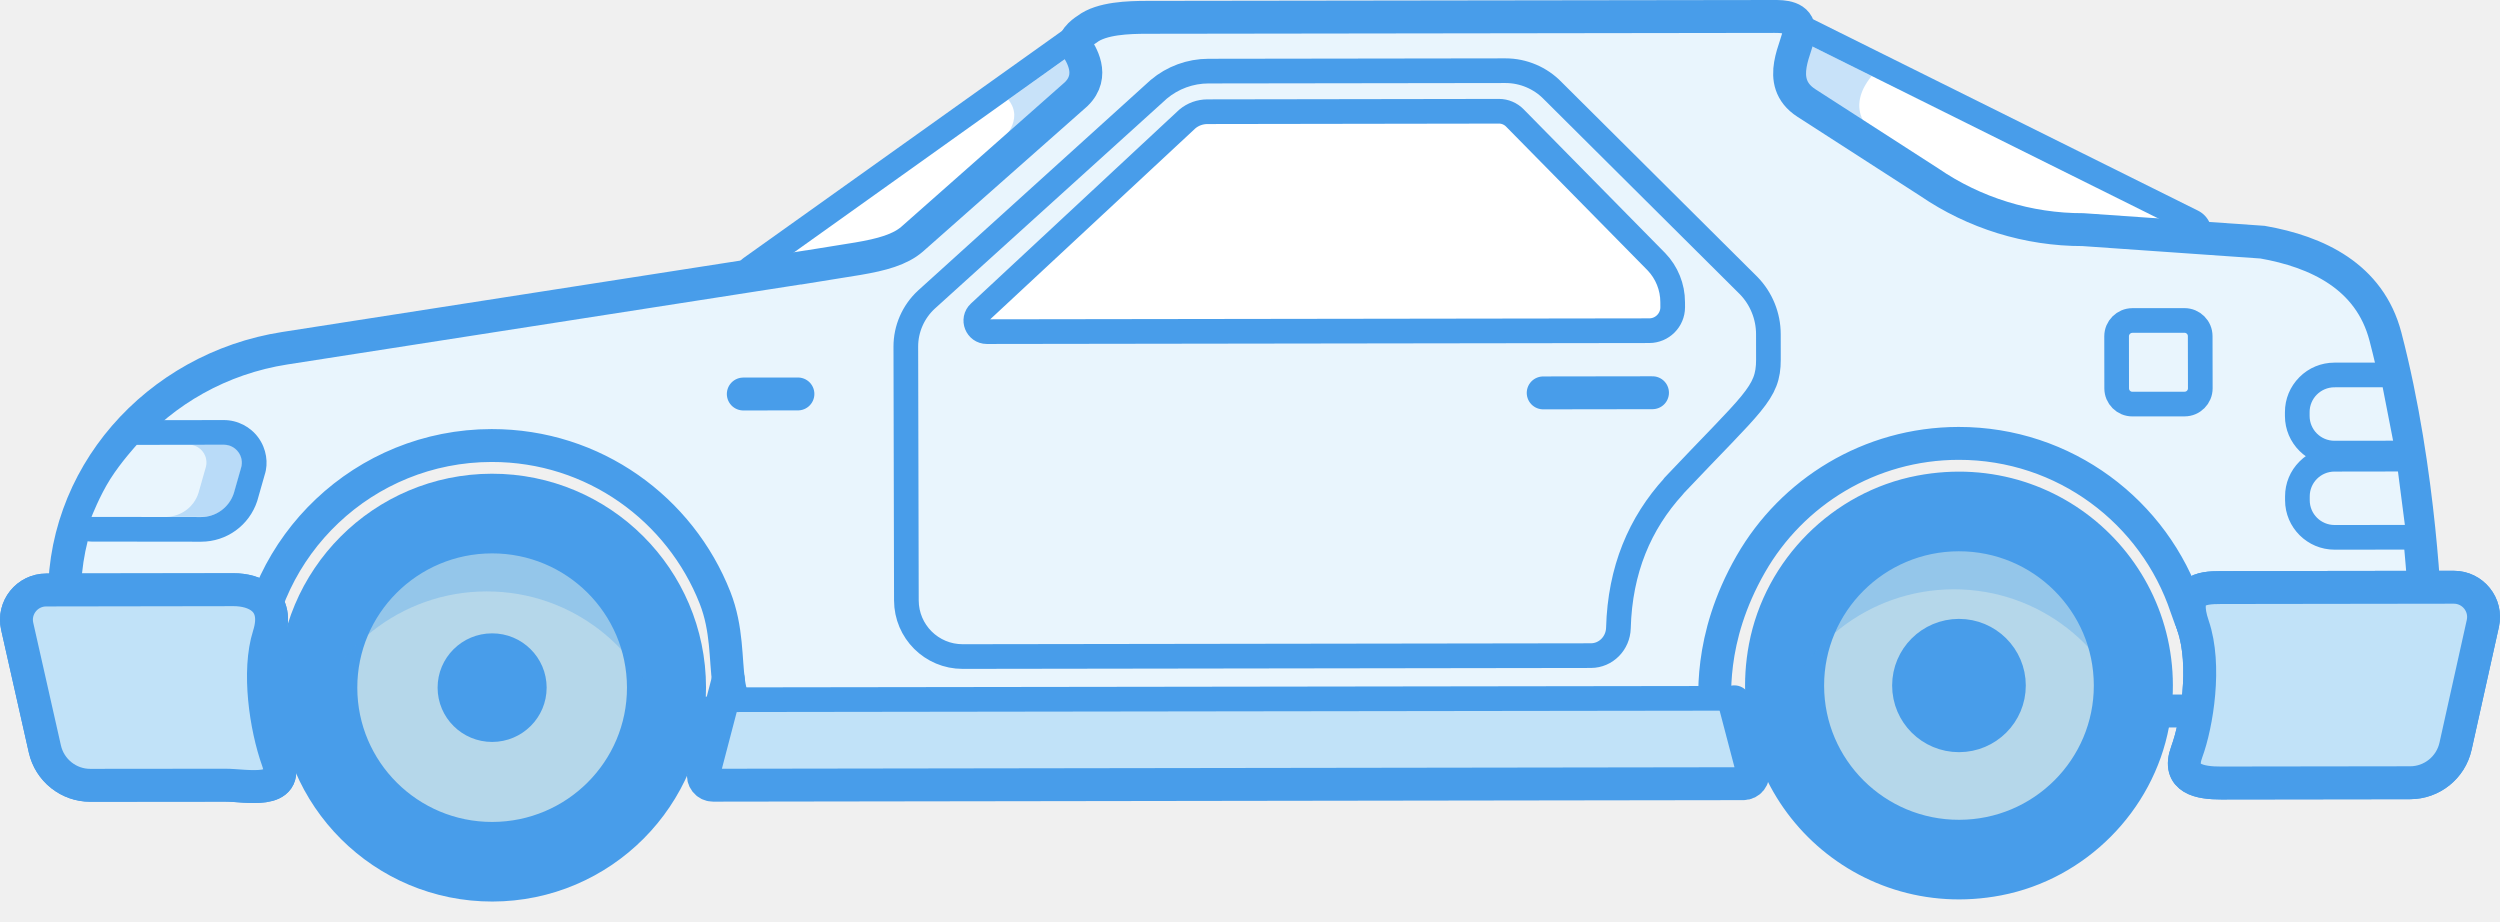
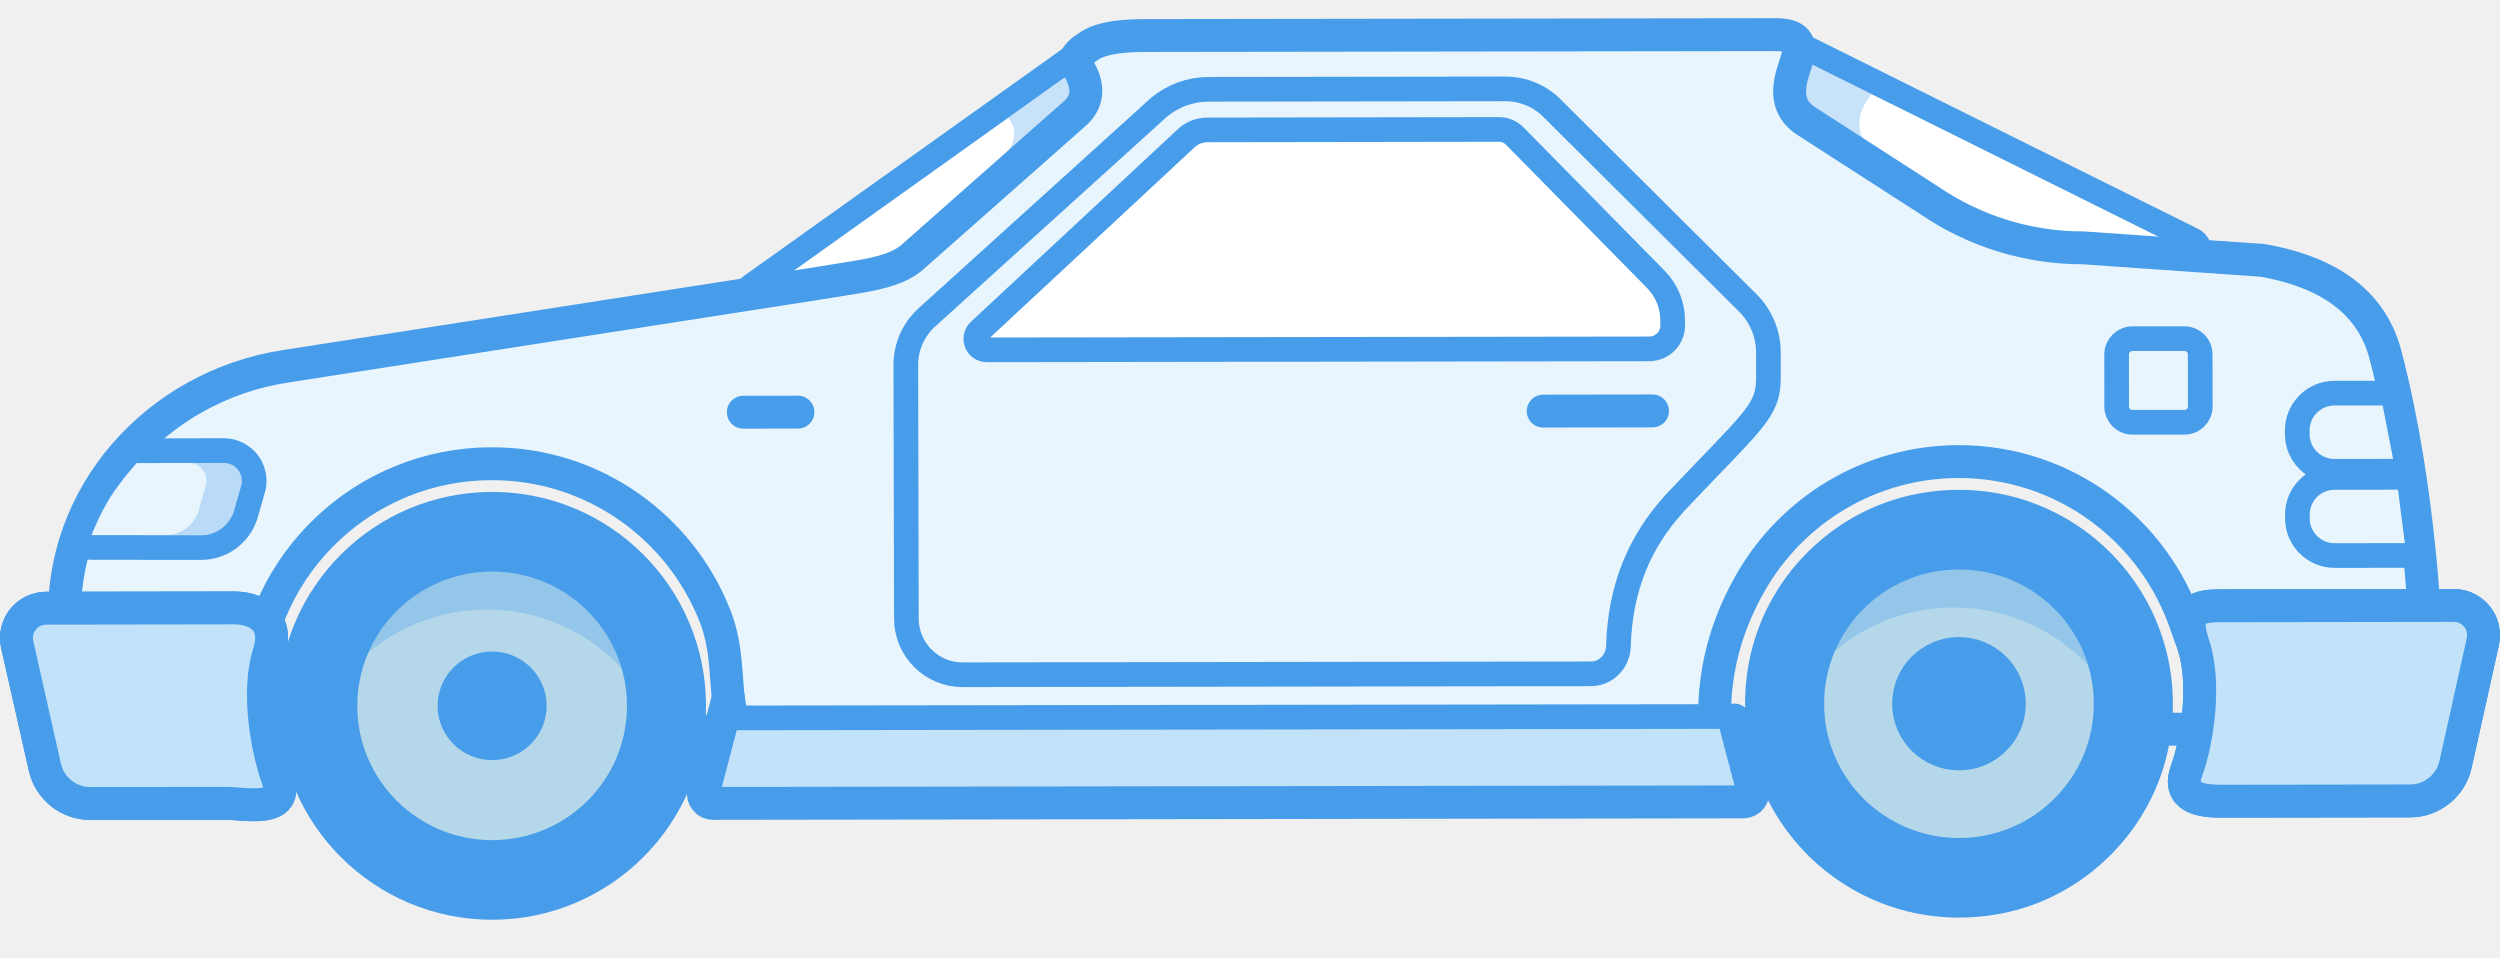
- <svg xmlns="http://www.w3.org/2000/svg" width="76px" height="28px" viewBox="0 0 76 28" version="1.1">
+ <svg xmlns="http://www.w3.org/2000/svg" width="94px" height="36px" viewBox="0 0 76 28" version="1.1">
  <g id="Page-1" stroke="none" stroke-width="1" fill="none" fill-rule="evenodd">
    <g id="Car-Model-Icons" transform="translate(-150, -244)">
      <g id="COUPE" transform="translate(150, 244)">
        <path d="M23.047,8.825 C22.9,8.825 22.762,8.738 22.702,8.598 C22.633,8.435 22.686,8.246 22.829,8.145 L32.497,1.25 C32.561,1.204 32.637,1.179 32.715,1.179 C32.725,1.179 32.735,1.179 32.745,1.181 C33.317,1.228 33.665,1.417 33.782,1.744 C33.89,2.05 33.767,2.392 33.435,2.711 L27.979,7.55 C27.535,7.936 26.925,8.101 26.145,8.235 L23.118,8.818 C23.094,8.822 23.07,8.825 23.047,8.825" id="Fill-1" fill="#FFFFFF" />
        <path d="M32.714,0.804 C32.559,0.804 32.406,0.853 32.279,0.945 L22.611,7.838 C22.324,8.043 22.219,8.421 22.358,8.745 C22.478,9.024 22.751,9.2 23.046,9.2 C23.094,9.2 23.141,9.195 23.189,9.185 L26.224,8.601 C27.052,8.46 27.717,8.274 28.222,7.835 L33.672,3.001 C34.133,2.561 34.293,2.063 34.136,1.619 C33.965,1.141 33.508,0.867 32.776,0.806 C32.755,0.805 32.735,0.804 32.714,0.804 M32.714,1.554 C33.664,1.633 33.536,2.094 33.175,2.439 L27.73,7.269 C27.36,7.59 26.808,7.742 26.082,7.864 L23.047,8.45 L32.714,1.554" id="Fill-3" fill="#489DEA" />
        <path d="M60.987,7.435 C60.912,7.435 60.839,7.412 60.777,7.37 L53.243,2.243 C53.156,2.184 53.097,2.09 53.083,1.986 C53.068,1.882 53.097,1.777 53.164,1.695 L53.94,0.746 C54.013,0.656 54.121,0.608 54.23,0.608 C54.287,0.608 54.343,0.621 54.397,0.647 L66.653,6.74 C66.809,6.817 66.891,6.992 66.851,7.162 C66.811,7.331 66.66,7.451 66.486,7.451 L60.987,7.435 Z" id="Fill-5" fill="#FFFFFF" />
        <path d="M54.23,0.232 C54.011,0.232 53.795,0.329 53.649,0.508 L52.874,1.458 C52.74,1.621 52.681,1.832 52.711,2.04 C52.742,2.248 52.858,2.434 53.032,2.552 L60.566,7.68 C60.689,7.764 60.835,7.809 60.986,7.81 L66.484,7.825 L66.486,7.825 C66.834,7.825 67.136,7.586 67.216,7.248 C67.296,6.909 67.132,6.559 66.82,6.404 L54.564,0.311 C54.458,0.258 54.343,0.232 54.23,0.232 M54.23,0.982 L66.486,7.075 L60.988,7.06 L53.454,1.932 L54.23,0.982" id="Fill-7" fill="#489DEA" />
        <path d="M54.935,1.333 L54.188,2.297 L57.001,4.095 C57.001,4.095 55.996,3.416 56.899,2.309 C55.619,1.659 54.935,1.333 54.935,1.333" id="Fill-9" fill-opacity="0.3" fill="#489DEA" />
        <path d="M32.433,1.756 L32.742,2.243 L30.452,4.262 C30.452,4.262 31.157,3.649 30.651,3.027 L32.433,1.756 Z" id="Fill-11" fill-opacity="0.3" fill="#489DEA" />
        <polygon id="Stroke-13" stroke="#489DEA" stroke-linecap="round" stroke-linejoin="round" points="68.736 12.186 11.059 12.269 5.921 21.701 69.352 21.61" />
        <path d="M73.735,18.817 C73.735,18.817 73.6,14.369 72.517,10.231 C72.038,8.398 70.433,7.652 68.783,7.362 L63.324,6.981 C61.658,6.984 60.022,6.478 58.647,5.536 L54.913,3.13 C53.916,2.485 54.69,1.383 54.69,0.962 C54.689,0.502 54.196,0.5 53.94,0.5 L34.868,0.527 C34.314,0.528 33.486,0.55 33.047,0.888 C33.047,0.888 32.57,1.18 32.71,1.401 C32.848,1.622 33.307,2.289 32.714,2.864 L27.73,7.269 C27.361,7.59 26.808,7.741 26.083,7.864 L24.435,8.13 L24.431,8.128 L8.658,10.586 C4.761,11.193 1.784,14.515 1.968,18.455 C2.014,19.44 2.506,20.361 3.306,20.946 L3.392,21.009 C4.205,21.604 5.19,21.925 6.197,21.924 C7.024,21.923 7.63,21.197 7.68,20.372 C7.917,16.565 11.076,13.549 14.942,13.544 C18.058,13.539 20.681,15.481 21.738,18.174 C22.485,20.078 21.498,21.902 23.542,21.899 C29.092,21.891 46.038,21.867 52.143,21.858 C52.142,21.31 51.903,19.452 53.224,17.147 C54.479,14.959 56.837,13.483 59.54,13.479 C62.76,13.475 65.498,15.562 66.463,18.461 C67.044,20.207 68.328,21.835 70.169,21.832 C71.984,21.829 73.958,20.619 73.735,18.817" id="Fill-15" fill="#E9F5FD" />
        <path d="M73.735,18.817 C73.735,18.817 73.6,14.369 72.517,10.231 C72.038,8.398 70.433,7.652 68.783,7.362 L63.324,6.981 C61.658,6.984 60.022,6.478 58.647,5.536 L54.913,3.13 C53.916,2.485 54.69,1.383 54.69,0.962 C54.689,0.502 54.196,0.5 53.94,0.5 L34.868,0.527 C34.314,0.528 33.486,0.55 33.047,0.888 C33.047,0.888 32.57,1.18 32.71,1.401 C32.848,1.622 33.307,2.289 32.714,2.864 L27.73,7.269 C27.361,7.59 26.808,7.741 26.083,7.864 L24.435,8.13 L24.431,8.128 L8.658,10.586 C4.761,11.193 1.784,14.515 1.968,18.455 C2.014,19.44 2.506,20.361 3.306,20.946 L3.392,21.009 C4.205,21.604 5.19,21.925 6.197,21.924 C7.024,21.923 7.63,21.197 7.68,20.372 C7.917,16.565 11.076,13.549 14.942,13.544 C18.058,13.539 20.681,15.481 21.738,18.174 C22.485,20.078 21.498,21.902 23.542,21.899 C29.092,21.891 46.038,21.867 52.143,21.858 C52.142,21.31 51.903,19.452 53.224,17.147 C54.479,14.959 56.837,13.483 59.54,13.479 C62.76,13.475 65.498,15.562 66.463,18.461 C67.044,20.207 68.328,21.835 70.169,21.832 C71.984,21.829 73.958,20.619 73.735,18.817 Z" id="Stroke-17" stroke="#489DEA" />
        <path d="M9.332,20.913 C9.337,24.02 11.86,26.537 14.969,26.532 C18.076,26.527 20.593,24.004 20.588,20.897 C20.584,17.788 18.06,15.272 14.952,15.276 C11.844,15.281 9.327,17.804 9.332,20.913" id="Fill-19" fill="#B5D7EA" />
        <path d="M9.332,20.913 C9.337,24.02 11.86,26.537 14.969,26.532 C18.076,26.527 20.593,24.004 20.588,20.897 C20.584,17.788 18.06,15.272 14.952,15.276 C11.844,15.281 9.327,17.804 9.332,20.913 Z" id="Stroke-21" stroke="#489DEA" stroke-linecap="round" stroke-linejoin="round" />
        <path d="M10.487,20.911 C10.491,23.372 12.496,25.366 14.967,25.362 C17.438,25.358 19.439,23.359 19.435,20.898 C19.431,18.437 17.425,16.444 14.955,16.448 C12.483,16.451 10.483,18.45 10.487,20.911" id="Fill-23" fill="#B5D7EA" />
        <path d="M10.487,20.911 C10.491,23.372 12.496,25.366 14.967,25.362 C17.438,25.358 19.439,23.359 19.435,20.898 C19.431,18.437 17.425,16.444 14.955,16.448 C12.483,16.451 10.483,18.45 10.487,20.911 Z" id="Stroke-25" stroke="#489DEA" stroke-width="0.75" stroke-linecap="round" stroke-linejoin="round" />
        <path d="M13.303,20.906 C13.305,21.819 14.048,22.556 14.963,22.555 C15.878,22.553 16.619,21.814 16.618,20.902 C16.616,19.99 15.873,19.252 14.958,19.254 C14.043,19.255 13.302,19.995 13.303,20.906" id="Fill-27" fill="#489DEA" />
        <path d="M66.477,22.858 C66.169,23.692 66.895,23.804 67.521,23.803 L73.269,23.795 C73.93,23.794 74.504,23.332 74.648,22.687 L75.478,18.955 C75.605,18.388 75.174,17.851 74.592,17.852 L67.512,17.862 C66.886,17.863 66.298,17.933 66.671,19.028 C67.081,20.225 66.786,22.021 66.477,22.858 Z" id="Stroke-29" stroke="#489DEA" stroke-linecap="round" stroke-linejoin="round" />
        <path d="M74.313,17.875 L73.904,17.875 C73.901,17.894 73.902,17.913 73.898,17.931 L73.068,21.662 C72.924,22.308 72.35,22.769 71.69,22.77 L66.233,22.778 C66.221,22.812 66.209,22.848 66.198,22.88 C65.89,23.715 66.616,23.827 67.241,23.826 L72.99,23.817 C73.651,23.816 74.225,23.354 74.369,22.709 L75.198,18.978 C75.326,18.41 74.895,17.874 74.313,17.875" id="Fill-31" fill="#489DEA" />
        <path d="M66.477,22.858 C66.169,23.692 66.895,23.804 67.521,23.803 L73.269,23.795 C73.93,23.794 74.504,23.332 74.648,22.687 L75.478,18.955 C75.605,18.388 75.174,17.851 74.592,17.852 L67.512,17.862 C66.886,17.863 66.298,17.933 66.671,19.028 C67.081,20.225 66.786,22.021 66.477,22.858" id="Fill-33" fill="#C1E2F8" />
        <path d="M66.477,22.858 C66.169,23.692 66.895,23.804 67.521,23.803 L73.269,23.795 C73.93,23.794 74.504,23.332 74.648,22.687 L75.478,18.955 C75.605,18.388 75.174,17.851 74.592,17.852 L67.512,17.862 C66.886,17.863 66.298,17.933 66.671,19.028 C67.081,20.225 66.786,22.021 66.477,22.858 Z" id="Stroke-35" stroke="#489DEA" stroke-linecap="round" stroke-linejoin="round" />
        <path d="M70.97,16.336 C70.348,16.336 69.841,15.83 69.841,15.208 L69.841,15.092 C69.84,14.791 69.957,14.507 70.17,14.294 C70.383,14.08 70.667,13.962 70.97,13.961 L72.898,13.959 C73.086,13.959 73.245,14.099 73.27,14.286 L73.48,15.91 C73.493,16.017 73.46,16.125 73.39,16.206 C73.319,16.287 73.216,16.333 73.109,16.333 L70.973,16.336 L70.97,16.336 Z" id="Fill-37" fill="#E9F5FD" />
        <path d="M72.898,13.583 L72.897,13.583 L70.969,13.586 C70.567,13.586 70.189,13.743 69.906,14.028 C69.622,14.312 69.465,14.69 69.466,15.092 L69.466,15.208 C69.467,16.037 70.142,16.71 70.971,16.71 L73.109,16.708 C73.324,16.707 73.529,16.614 73.671,16.453 C73.813,16.291 73.878,16.075 73.851,15.862 L73.642,14.237 C73.593,13.863 73.275,13.583 72.898,13.583 M72.898,14.333 L73.108,15.958 L70.972,15.96 L70.971,15.96 C70.554,15.96 70.216,15.624 70.216,15.207 L70.216,15.091 C70.215,14.674 70.552,14.336 70.97,14.336 L72.898,14.333" id="Fill-39" fill="#489DEA" />
        <path d="M70.967,13.775 C70.346,13.775 69.838,13.269 69.837,12.648 L69.837,12.53 C69.836,12.23 69.953,11.946 70.166,11.733 C70.379,11.519 70.663,11.4 70.966,11.4 L72.433,11.398 C72.613,11.398 72.767,11.525 72.801,11.701 L73.118,13.326 C73.14,13.436 73.111,13.549 73.04,13.636 C72.969,13.722 72.863,13.773 72.751,13.773 L70.969,13.775 L70.967,13.775 Z" id="Fill-41" fill="#E9F5FD" />
        <path d="M72.433,11.022 L72.432,11.022 L70.965,11.024 C70.563,11.025 70.185,11.182 69.902,11.466 C69.618,11.751 69.461,12.129 69.462,12.531 L69.462,12.647 C69.463,13.475 70.139,14.149 70.967,14.149 L72.751,14.147 C72.976,14.147 73.188,14.046 73.329,13.873 C73.472,13.7 73.53,13.473 73.487,13.253 L73.169,11.628 C73.1,11.276 72.791,11.022 72.433,11.022 M72.433,11.772 L72.75,13.397 L70.968,13.399 L70.967,13.399 C70.55,13.399 70.213,13.062 70.212,12.646 L70.212,12.53 C70.211,12.113 70.549,11.775 70.966,11.774 L72.433,11.772" id="Fill-43" fill="#489DEA" />
        <path d="M59.545,15.212 C56.437,15.216 53.92,17.739 53.925,20.848 C53.929,23.956 56.453,26.472 59.561,26.467 C62.668,26.463 65.185,23.94 65.18,20.832 C65.176,17.723 62.652,15.208 59.545,15.212" id="Fill-45" fill="#B5D7EA" />
        <path d="M59.545,15.212 C56.437,15.216 53.92,17.739 53.925,20.848 C53.929,23.956 56.453,26.472 59.561,26.467 C62.668,26.463 65.185,23.94 65.18,20.832 C65.176,17.723 62.652,15.208 59.545,15.212 Z" id="Stroke-47" stroke="#489DEA" stroke-linecap="round" stroke-linejoin="round" />
        <path d="M59.555,22.491 C58.64,22.491 57.897,21.755 57.896,20.841 C57.895,19.93 58.635,19.191 59.551,19.189 C60.465,19.188 61.208,19.927 61.209,20.837 C61.211,21.75 60.47,22.489 59.555,22.491 M59.546,16.384 C57.076,16.387 55.075,18.386 55.078,20.846 C55.081,23.308 57.088,25.302 59.56,25.297 C62.031,25.294 64.031,23.294 64.027,20.834 C64.023,18.372 62.017,16.38 59.546,16.384" id="Fill-49" fill="#B5D7EA" />
        <path d="M59.555,22.491 C58.64,22.491 57.897,21.755 57.896,20.841 C57.895,19.93 58.635,19.191 59.551,19.189 C60.465,19.188 61.208,19.927 61.209,20.837 C61.211,21.75 60.47,22.489 59.555,22.491 Z M59.546,16.384 C57.076,16.387 55.075,18.386 55.078,20.846 C55.081,23.308 57.088,25.302 59.56,25.297 C62.031,25.294 64.031,23.294 64.027,20.834 C64.023,18.372 62.017,16.38 59.546,16.384 Z" id="Stroke-51" stroke="#489DEA" stroke-width="0.75" stroke-linecap="round" stroke-linejoin="round" />
        <path d="M59.551,19.189 C58.635,19.19 57.895,19.931 57.896,20.841 C57.897,21.754 58.64,22.491 59.555,22.49 C60.47,22.489 61.211,21.749 61.209,20.836 C61.208,19.926 60.465,19.188 59.551,19.189" id="Fill-53" fill="#489DEA" />
        <path d="M8.442,23.119 C8.824,24.183 7.47,23.867 6.845,23.869 L2.746,23.873 C2.085,23.875 1.51,23.415 1.364,22.77 L0.523,19.041 C0.394,18.474 0.825,17.936 1.406,17.936 L7.104,17.927 C7.729,17.927 8.517,18.233 8.172,19.32 C7.828,20.404 8.079,22.102 8.442,23.119 Z" id="Stroke-55" stroke="#489DEA" stroke-linecap="round" stroke-linejoin="round" />
        <path d="M8.442,23.114 C8.066,22.103 7.828,20.4 8.172,19.315 C8.517,18.23 7.729,17.923 7.104,17.924 L6.505,17.924 C6.492,17.984 6.476,18.047 6.455,18.112 C6.165,19.027 5.799,20.399 6.108,21.848 C6.195,22.255 5.916,22.66 5.5,22.66 L1.341,22.666 L1.364,22.766 C1.51,23.411 2.085,23.871 2.746,23.87 L6.845,23.864 C7.47,23.863 8.739,23.91 8.442,23.114" id="Fill-57" fill="#489DEA" />
        <path d="M8.442,23.119 C8.824,24.183 7.47,23.867 6.845,23.869 L2.746,23.873 C2.085,23.875 1.51,23.415 1.364,22.77 L0.523,19.041 C0.394,18.474 0.825,17.936 1.406,17.936 L7.104,17.927 C7.729,17.927 8.517,18.233 8.172,19.32 C7.828,20.404 8.079,22.102 8.442,23.119" id="Fill-59" fill="#C1E2F8" />
        <path d="M8.442,23.119 C8.824,24.183 7.47,23.867 6.845,23.869 L2.746,23.873 C2.085,23.875 1.51,23.415 1.364,22.77 L0.523,19.041 C0.394,18.474 0.825,17.936 1.406,17.936 L7.104,17.927 C7.729,17.927 8.517,18.233 8.172,19.32 C7.828,20.404 8.079,22.102 8.442,23.119 Z" id="Stroke-61" stroke="#489DEA" stroke-linecap="round" stroke-linejoin="round" />
        <path d="M2.782,16.09 C2.658,16.09 2.543,16.029 2.472,15.927 C2.403,15.825 2.387,15.695 2.432,15.58 C2.443,15.552 2.695,14.901 3.038,14.361 C3.378,13.824 3.86,13.294 3.881,13.272 C3.951,13.194 4.052,13.15 4.156,13.15 L6.803,13.146 C7.099,13.146 7.379,13.288 7.552,13.527 C7.726,13.768 7.774,14.069 7.681,14.352 L7.467,15.102 C7.27,15.7 6.729,16.093 6.116,16.093 L2.782,16.09 Z" id="Fill-63" fill="#E9F5FD" />
        <path d="M6.805,12.77 L6.804,12.77 L4.156,12.774 C3.945,12.774 3.744,12.863 3.603,13.018 C3.581,13.041 3.077,13.595 2.72,14.16 C2.359,14.731 2.093,15.416 2.081,15.444 C1.993,15.675 2.023,15.934 2.162,16.138 C2.302,16.342 2.534,16.464 2.781,16.464 L6.115,16.468 C6.892,16.467 7.576,15.971 7.819,15.233 L8.045,14.44 C8.166,14.077 8.099,13.642 7.856,13.307 C7.613,12.971 7.22,12.77 6.805,12.77 M6.805,13.52 C7.177,13.52 7.44,13.883 7.325,14.234 L7.107,14.999 C6.965,15.425 6.566,15.717 6.116,15.718 L2.782,15.714 C2.782,15.714 3.028,15.076 3.354,14.561 C3.68,14.045 4.157,13.524 4.157,13.524 L6.804,13.52 L6.805,13.52" id="Fill-65" fill="#489DEA" />
        <path d="M6.814,13.515 L5.729,13.517 C6.102,13.516 6.366,13.879 6.249,14.231 L6.031,14.995 C5.895,15.412 5.509,15.698 5.073,15.712 L6.126,15.713 C6.575,15.712 6.975,15.421 7.116,14.994 L7.334,14.23 C7.45,13.878 7.186,13.515 6.814,13.515" id="Fill-67" fill="#489DEA" opacity="0.3" />
        <path d="M50.136,10.053 C50.531,10.053 50.85,9.732 50.85,9.338 L50.849,9.184 C50.849,8.726 50.67,8.284 50.353,7.955 L46.053,3.587 C45.927,3.457 45.75,3.382 45.57,3.382 L36.706,3.396 C36.483,3.396 36.265,3.474 36.093,3.619 L29.772,9.502 C29.549,9.709 29.697,10.082 30,10.082 L50.136,10.053 Z" id="Fill-69" fill="#FFFFFF" />
        <path d="M50.136,10.053 C50.531,10.053 50.85,9.732 50.85,9.338 L50.849,9.184 C50.849,8.726 50.67,8.284 50.353,7.955 L46.053,3.587 C45.927,3.457 45.75,3.382 45.57,3.382 L36.706,3.396 C36.483,3.396 36.265,3.474 36.093,3.619 L29.772,9.502 C29.549,9.709 29.697,10.082 30,10.082 L50.136,10.053 Z" id="Stroke-71" stroke="#489DEA" stroke-width="0.75" stroke-linecap="round" stroke-linejoin="round" />
        <path d="M52.799,21.595 C52.743,21.38 52.549,21.229 52.327,21.229 L22.34,21.271 C22.118,21.271 21.924,21.424 21.869,21.639 L21.393,23.506 C21.346,23.691 21.487,23.869 21.678,23.869 L52.997,23.823 C53.189,23.823 53.327,23.645 53.28,23.459 L52.799,21.595 Z" id="Fill-73" fill="#C1E2F8" />
        <path d="M52.799,21.595 C52.743,21.38 52.549,21.229 52.327,21.229 L22.34,21.271 C22.118,21.271 21.924,21.424 21.869,21.639 L21.393,23.506 C21.346,23.691 21.487,23.869 21.678,23.869 L52.997,23.823 C53.189,23.823 53.327,23.645 53.28,23.459 L52.799,21.595 Z" id="Stroke-75" stroke="#489DEA" stroke-width="0.75" stroke-linecap="round" stroke-linejoin="round" />
        <path d="M22.14,20.651 L21.393,23.506 C21.346,23.691 21.487,23.87 21.678,23.87 L52.997,23.824 C53.189,23.824 53.327,23.645 53.281,23.46 L52.723,21.335" id="Stroke-77" stroke="#489DEA" stroke-linecap="round" stroke-linejoin="round" />
        <path d="M50.236,11.939 L46.913,11.944" id="Stroke-79" stroke="#489DEA" stroke-linecap="round" stroke-linejoin="round" />
        <path d="M24.257,11.976 L22.596,11.978" id="Stroke-81" stroke="#489DEA" stroke-linecap="round" stroke-linejoin="round" />
        <path d="M59.391,17.915 C62.003,17.911 64.197,19.691 64.834,22.104 C64.953,21.646 65.024,21.168 65.023,20.673 C65.018,17.563 62.495,15.048 59.387,15.052 C56.28,15.057 53.763,17.58 53.767,20.689 C53.768,21.184 53.839,21.662 53.96,22.12 C54.59,19.705 56.78,17.919 59.391,17.915" id="Fill-83" fill-opacity="0.3" fill="#489DEA" />
        <path d="M14.79,17.979 C17.402,17.976 19.596,19.755 20.233,22.168 C20.352,21.71 20.423,21.232 20.422,20.737 C20.417,17.627 17.894,15.112 14.786,15.117 C11.678,15.121 9.161,17.644 9.166,20.753 C9.167,21.249 9.238,21.726 9.358,22.184 C9.989,19.769 12.178,17.983 14.79,17.979" id="Fill-85" fill-opacity="0.3" fill="#489DEA" />
        <path d="M54.029,19.742 C53.279,23.71 56.7,27.122 60.668,26.36 C62.882,25.936 64.664,24.145 65.079,21.93 C65.82,17.965 62.406,14.562 58.445,15.319 C56.231,15.741 54.448,17.527 54.029,19.742 Z" id="Stroke-87" stroke="#489DEA" stroke-width="1.75" stroke-linecap="round" stroke-linejoin="round" />
        <path d="M9.332,20.913 C9.337,24.02 11.86,26.537 14.969,26.532 C18.076,26.527 20.593,24.004 20.588,20.897 C20.584,17.788 18.06,15.272 14.952,15.276 C11.844,15.281 9.327,17.804 9.332,20.913 Z" id="Stroke-89" stroke="#489DEA" stroke-width="1.75" stroke-linecap="round" stroke-linejoin="round" />
        <path d="M66.889,11.805 C66.889,12.069 66.676,12.283 66.411,12.283 L64.826,12.284 C64.562,12.286 64.348,12.072 64.347,11.807 L64.345,10.223 C64.345,9.959 64.559,9.745 64.823,9.743 L66.408,9.742 C66.672,9.742 66.886,9.954 66.886,10.219 L66.889,11.805 Z" id="Stroke-91" stroke="#489DEA" stroke-width="0.75" stroke-linecap="round" stroke-linejoin="round" />
        <path d="M50.882,14.778 L50.882,14.771 C53.301,12.21 53.761,11.962 53.76,10.933 L53.759,10.156 C53.758,9.609 53.544,9.08 53.164,8.687 L47.208,2.762 C46.831,2.37 46.306,2.148 45.762,2.149 L36.735,2.162 C36.184,2.163 35.649,2.359 35.227,2.714 L28.163,9.108 C27.764,9.476 27.535,9.997 27.537,10.541 L27.554,18.253 C27.556,19.196 28.32,19.96 29.265,19.959 L48.363,19.931 C48.823,19.93 49.188,19.552 49.2,19.091 C49.248,17.321 49.851,15.908 50.882,14.778 Z" id="Stroke-93" stroke="#489DEA" stroke-width="0.75" stroke-linecap="round" stroke-linejoin="round" />
      </g>
    </g>
  </g>
</svg>
